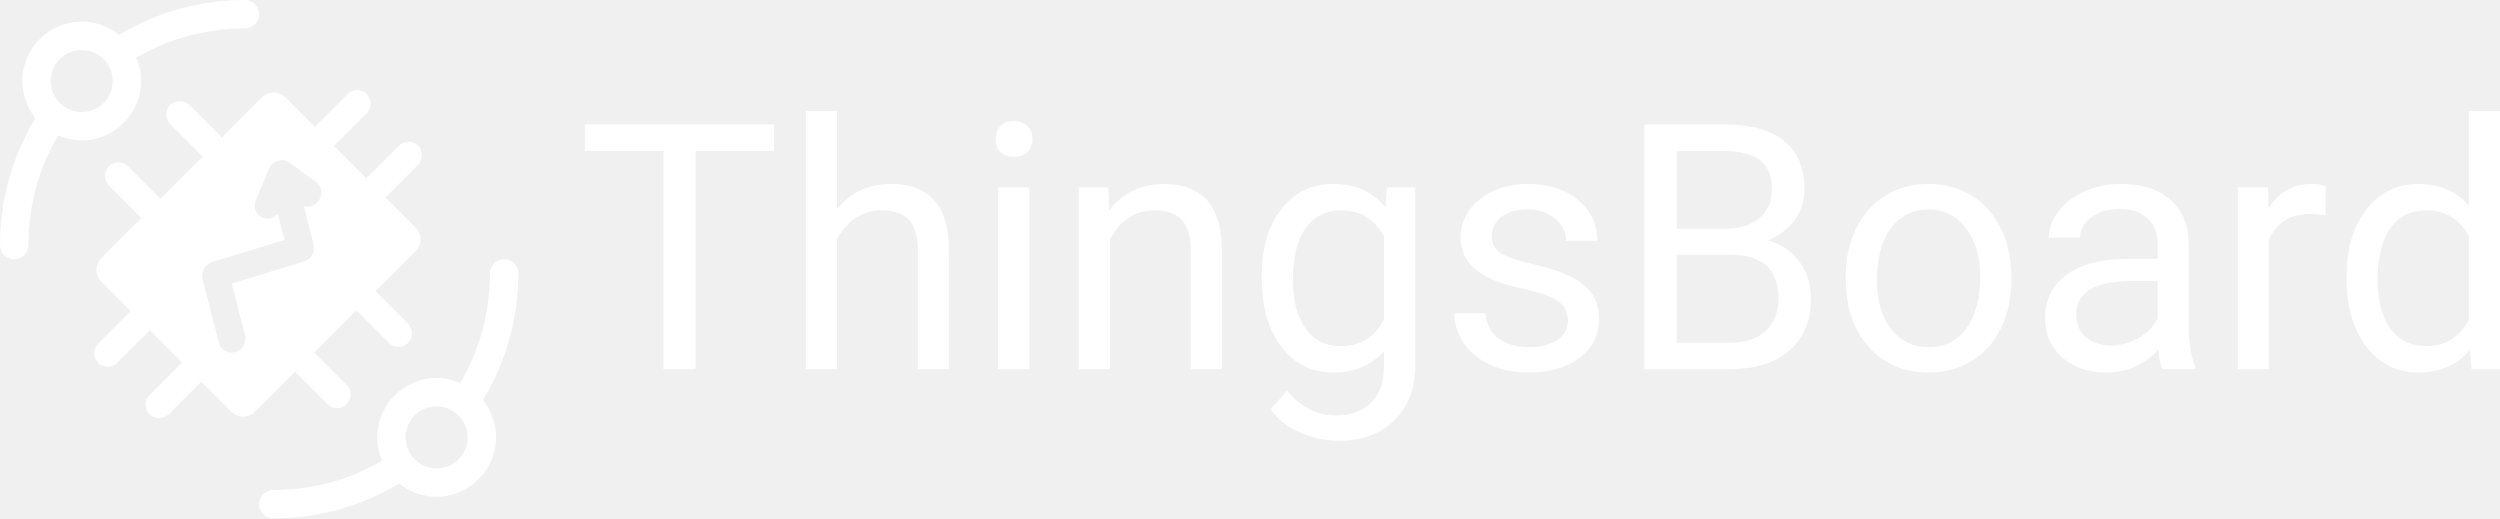
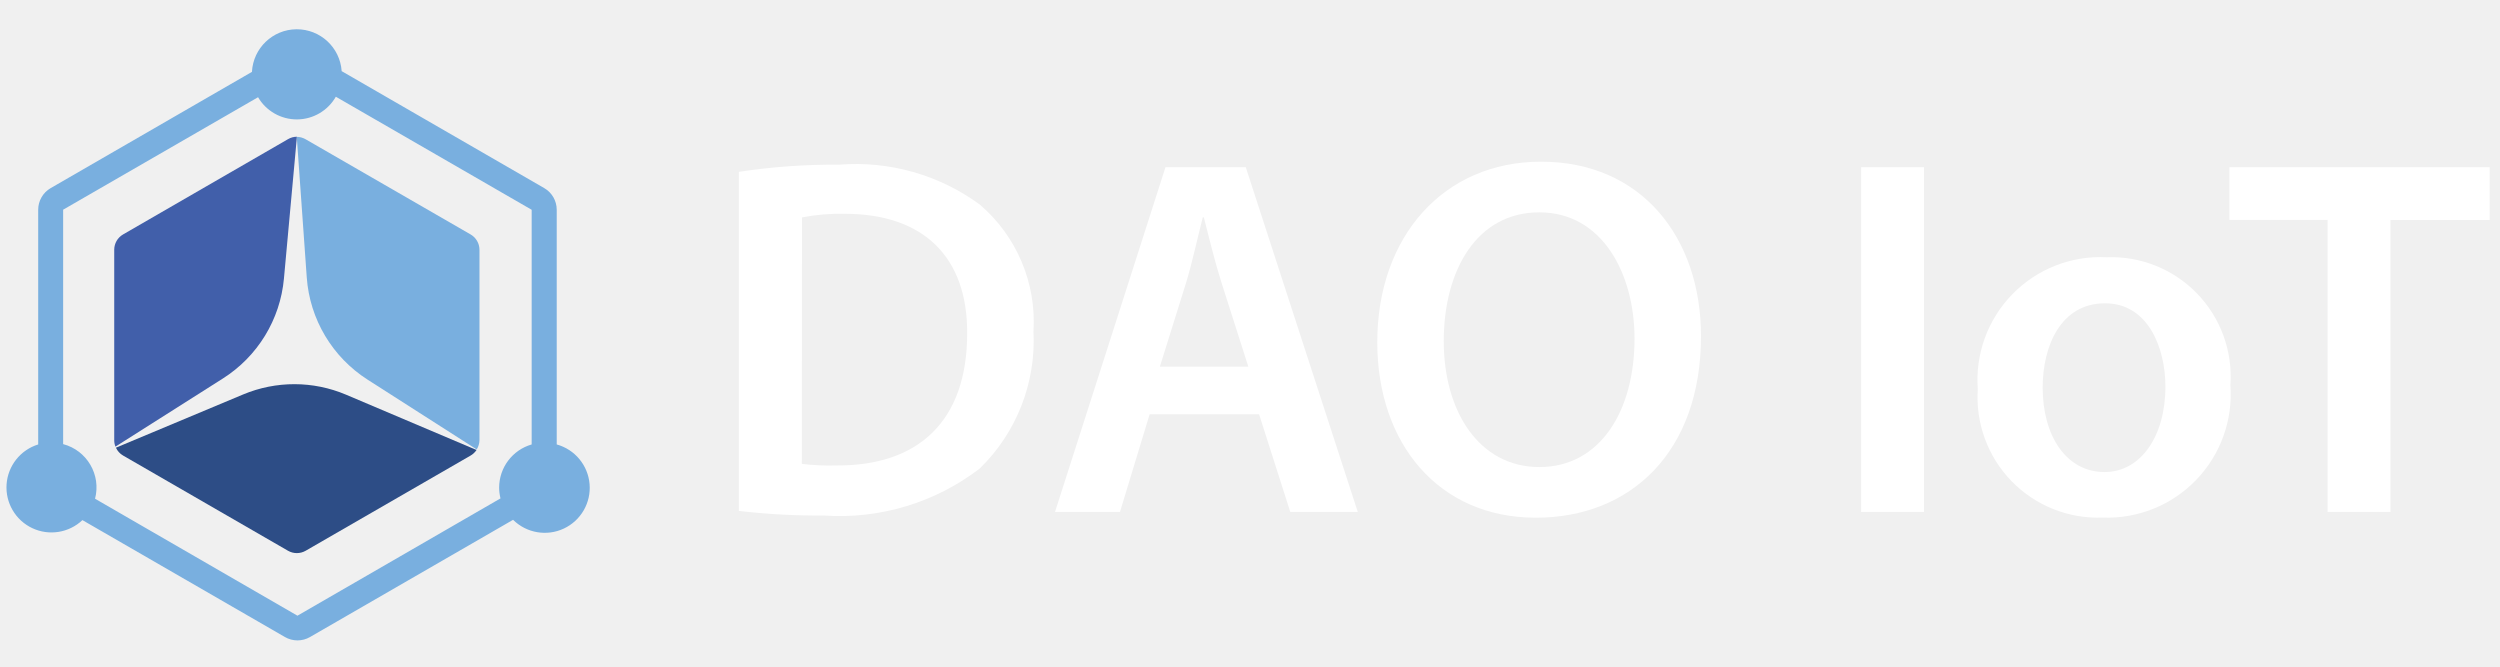
- <svg xmlns="http://www.w3.org/2000/svg" id="svg2" height="320" width="1543.4" version="1.1" viewBox="0 0 1543.427 320">
-   <g id="layer1" transform="translate(0 -732.36)">
-     <g stroke-width="28">
-       <g id="g5204-0" transform="matrix(-.66287 .69913 -.66371 -.70001 863.46 1410.6)">
-         <g id="g5175-6" transform="translate(2.5254 3.0305)" />
-         <g id="g5175-9-8" transform="translate(41.25 -30.543)" stroke-width="28" />
-       </g>
-       <g id="g5175-6-35" transform="matrix(.57657 .52719 -.57729 .52786 584.63 346.6)" />
-       <g id="g5204-0-5-0" transform="matrix(.66287 -.69913 .66371 .70001 -543.46 380.47)">
-         <g id="g5175-6-35-9" transform="translate(2.5254 3.0305)" />
-         <g id="g5175-9-8-2-6" transform="translate(41.25 -30.543)" stroke-width="28" />
-       </g>
+ <svg xmlns="http://www.w3.org/2000/svg" width="100%" height="100%" viewBox="0 0 90 24">
+   <defs>
+     <style>
+       .a {
+         fill: #fff;
+       }
+ 
+       .b {
+         fill: #415faa;
+       }
+ 
+       .c {
+         fill: #231815;
+       }
+ 
+       .d {
+         fill: #79afdf;
+       }
+ 
+       .e {
+         fill: #2d4d86;
+       }
+     </style>
+   </defs>
+   <g>
+     <path class="a" d="M26.6,6.186a22.827,22.827,0,0,1,3.609-.258,7.556,7.556,0,0,1,5.063,1.436,5.551,5.551,0,0,1,1.933,4.567,6.425,6.425,0,0,1-1.933,4.934,8.289,8.289,0,0,1-5.616,1.694,24.739,24.739,0,0,1-3.056-.166ZM28.866,16.7a8.318,8.318,0,0,0,1.252.056c2.946.018,4.7-1.6,4.7-4.751.018-2.743-1.565-4.308-4.4-4.308a7.214,7.214,0,0,0-1.546.129Z" />
+     <path class="a" d="M41.387,14.913,40.319,18.43H37.98L41.957,6.02h2.891L48.88,18.43H46.45l-1.123-3.517ZM44.94,13.2l-.976-3.056c-.239-.755-.442-1.6-.626-2.32H43.3c-.185.718-.369,1.583-.59,2.32L41.755,13.2Z" />
+     <path class="a" d="M61.236,12.1c0,4.161-2.522,6.537-5.947,6.537-3.5,0-5.707-2.67-5.707-6.316,0-3.811,2.393-6.5,5.892-6.5C59.1,5.818,61.236,8.561,61.236,12.1Zm-9.261.184c0,2.523,1.271,4.53,3.443,4.53,2.191,0,3.425-2.026,3.425-4.622,0-2.338-1.16-4.547-3.425-4.547C53.172,7.641,51.975,9.721,51.975,12.28Z" />
+     <path class="a" d="M69.265,6.02V18.43H67V6.02Z" />
+     <path class="a" d="M80.294,13.864a4.442,4.442,0,0,1-4.6,4.769A4.336,4.336,0,0,1,71.2,14.011a4.427,4.427,0,0,1,4.64-4.75A4.3,4.3,0,0,1,80.294,13.864Zm-6.758.092c0,1.731.847,3.038,2.228,3.038,1.289,0,2.191-1.271,2.191-3.075,0-1.4-.626-3-2.172-3C74.181,10.918,73.536,12.465,73.536,13.956Z" />
+     <path class="a" d="M83.793,7.917H80.258V6.02h9.371v1.9H86.057V18.43H83.793Z" />
+   </g>
+   <g>
+     <g>
+       <path class="b" d="M8.022,13.627a4.772,4.772,0,0,0,2.2-3.6l.467-5.105a.635.635,0,0,0-.316.085L4.43,8.44a.637.637,0,0,0-.318.551v6.857a.624.624,0,0,0,.044.231Z" />
+       <polygon class="c" points="10.607 12.738 10.607 12.738 10.607 12.738 10.607 12.738" />
+       <path class="d" d="M16.942,8.44,11,5.012a.641.641,0,0,0-.317-.085l.36,5.058a4.77,4.77,0,0,0,2.188,3.681l3.93,2.514a.641.641,0,0,0,.1-.332V8.991A.639.639,0,0,0,16.942,8.44Z" />
+       <path class="e" d="M12.454,14.207a4.773,4.773,0,0,0-3.7-.007L4.173,16.117a.631.631,0,0,0,.257.282l5.938,3.428a.637.637,0,0,0,.636,0L16.942,16.4a.647.647,0,0,0,.213-.2Z" />
    </g>
-     <g id="text4279" transform="translate(0 732.36)" fill="#305680">
-       <g id="g9352" fill="#fff">
-         <g id="g4241" transform="translate(-.000061238 -732.36)">
-           <path id="path4278" style="color-rendering:auto;text-decoration-color:#000000;color:#000000;isolation:auto;mix-blend-mode:normal;shape-rendering:auto;solid-color:#000000;block-progression:tb;text-decoration-line:none;text-decoration-style:solid;image-rendering:auto;white-space:normal;text-indent:0;text-transform:none" d="m151.13 732.36c-28.363 0-54.915 7.915-77.613 21.537-6.472-5.262-14.605-8.191-23.067-8.194a8.766 8.766 0 0 0 -0.004 0c-20.154 0.001-36.679 16.528-36.678 36.682a8.766 8.766 0 0 0 0 0.011c0.01 8.415 2.927 16.483 8.103 22.927-13.83 22.83-21.87 49.58-21.87 78.17a8.766 8.766 0 1 0 17.531 0c0-24.702 6.719-47.748 18.378-67.574 4.566 1.985 9.473 3.15 14.519 3.157a8.766 8.766 0 0 0 0.012 0c20.155 0.001 36.683-16.527 36.682-36.682a8.766 8.766 0 0 0 0 -0.004c-0.002-4.999-1.139-9.863-3.083-14.397 19.717-11.484 42.585-18.095 67.085-18.095a8.766 8.766 0 1 0 0 -17.531zm-100.69 30.88c5.913 0.002 11.191 2.512 14.836 7.077a8.766 8.766 0 0 0 0.183 0.215c2.671 3.38 4.133 7.553 4.134 11.863-0.002 10.677-8.468 19.144-19.144 19.148-4.37-0.008-8.601-1.509-12-4.255a8.766 8.766 0 0 0 -0.012 -0.009c-4.514-3.633-7.136-9.098-7.144-14.893 0.003-10.677 8.47-19.144 19.148-19.146z" />
-           <path id="path4486-0-9-6-9-7-6-5" style="color-rendering:auto;text-decoration-color:#000000;color:#000000;isolation:auto;mix-blend-mode:normal;shape-rendering:auto;solid-color:#000000;block-progression:tb;text-decoration-line:none;text-decoration-style:solid;image-rendering:auto;white-space:normal;text-indent:0;text-transform:none" d="m66.992 835.19c-1.492 1.558-2.366 3.71-2.258 6.071 0.096 2.045 0.913 4.02 2.337 5.518 6.805 6.856 20.223 20.223 20.223 20.223l11.844-11.83s-12.973-12.961-20.176-20.171c-1.604-1.633-3.75-2.314-6.012-2.324-2.358-0.011-4.467 0.954-5.959 2.512zm32.147 19.983-36.639 36.639c-3.975 3.976-3.975 10.421 0 14.397l18.156 18.156 31.753 31.753 30.478 30.478c3.976 3.976 10.422 3.976 14.398 0l24.791-24.791 37.914-37.914 36.639-36.639c3.975-3.976 3.975-10.422-0.001-14.398l-18.63-18.63-31.75-31.76-30.01-30c-3.976-3.975-10.421-3.975-14.397 0l-24.79 24.79-37.91 37.91zm37.911-37.91s-12.973-12.961-20.176-20.171c-1.604-1.633-3.75-2.314-6.012-2.324-4.717-0.023-8.434 3.862-8.217 8.583 0.096 2.045 0.913 4.02 2.337 5.518 6.805 6.856 20.223 20.223 20.223 20.223l11.844-11.83zm69.193 5.213s12.961-12.973 20.171-20.176c1.633-1.604 2.314-3.75 2.324-6.012 0.022-4.717-3.862-8.434-8.583-8.217-2.045 0.096-4.02 0.913-5.518 2.337-6.856 6.805-20.223 20.223-20.223 20.223l11.83 11.844zm31.753 31.753s12.961-12.973 20.171-20.176c1.633-1.604 2.314-3.75 2.324-6.012 0.022-4.717-3.862-8.434-8.583-8.217-2.045 0.096-4.02 0.913-5.518 2.337-6.856 6.805-20.223 20.223-20.223 20.223l11.83 11.844zm-18.009 69.667s12.973 12.961 20.178 20.169c1.604 1.632 3.75 2.314 6.012 2.324 4.717 0.022 8.434-3.861 8.217-8.583l-0.002 0.002c-0.096-2.045-0.914-4.021-2.338-5.519-6.805-6.856-20.222-20.222-20.222-20.222l-11.844 11.83zm-37.914 37.914s12.973 12.961 20.178 20.169c1.604 1.632 3.75 2.314 6.012 2.324 4.717 0.023 8.434-3.861 8.217-8.583h-0.002c-0.096-2.045-0.913-4.021-2.337-5.518-6.805-6.856-20.223-20.223-20.223-20.223l-11.844 11.83zm-69.667-5.687s-12.961 12.973-20.169 20.178c-1.632 1.604-2.314 3.75-2.324 6.012-0.023 4.717 3.861 8.434 8.583 8.217h-0.002c2.045-0.096 4.02-0.913 5.518-2.337 6.856-6.805 20.223-20.223 20.223-20.223l-11.82-11.84zm-31.743-31.74s-12.961 12.973-20.169 20.178c-1.632 1.604-2.314 3.75-2.324 6.012-0.023 4.717 3.861 8.434 8.583 8.217h-0.002c2.045-0.096 4.02-0.913 5.518-2.337 6.856-6.805 20.223-20.223 20.223-20.223l-11.829-11.85zm87.237-90.554c1.679-1.706 3.967-2.66 6.297-2.626 1.663 0.024 3.253 0.55 4.562 1.51l16.499 12.1c3.201 2.297 4.144 6.659 2.231 10.312-1.914 3.653-6.123 5.524-9.951 4.423l6.124 23.948c1.113 4.352-1.564 8.968-5.983 10.317l-44.642 13.631 8.246 31.883c1.173 4.37-1.502 9.044-5.955 10.407s-8.976-1.111-10.068-5.505l-10.282-39.769c-1.127-4.356 1.549-8.985 5.976-10.338l44.661-13.637-4.122-16.118c-2.763 3.064-7.234 3.808-10.586 1.762-3.353-2.047-4.614-6.29-2.986-10.047l8.117-19.454c0.433-1.038 1.067-1.989 1.862-2.797z" fill-rule="evenodd" />
-           <path id="path4278-5" style="color-rendering:auto;text-decoration-color:#000000;color:#000000;isolation:auto;mix-blend-mode:normal;shape-rendering:auto;solid-color:#000000;block-progression:tb;text-decoration-line:none;text-decoration-style:solid;image-rendering:auto;white-space:normal;text-indent:0;text-transform:none" d="m168.87 1052.4c28.363 0 54.915-7.915 77.614-21.538 6.472 5.262 14.605 8.192 23.067 8.194a8.766 8.766 0 0 0 0.004 0c20.155-0.001 36.68-16.528 36.679-36.682a8.766 8.766 0 0 0 0 -0.011c-0.01-8.415-2.927-16.484-8.103-22.927 13.825-22.82 21.866-49.572 21.866-78.162a8.766 8.766 0 1 0 -17.531 0c0 24.703-6.719 47.749-18.378 67.575-4.566-1.985-9.473-3.15-14.519-3.157a8.766 8.766 0 0 0 -0.012 0c-20.155-0.001-36.683 16.527-36.682 36.682 0.002 4.999 1.139 9.863 3.083 14.397-19.717 11.484-42.586 18.095-67.086 18.095a8.766 8.766 0 1 0 0 17.531zm100.69-30.875c-5.913 0-11.191-2.512-14.836-7.077a8.766 8.766 0 0 0 -0.183 -0.215c-2.671-3.38-4.133-7.553-4.134-11.863 0.002-10.677 8.468-19.144 19.144-19.148 4.37 0.008 8.601 1.509 12 4.255a8.766 8.766 0 0 0 0.012 0.009c4.514 3.633 7.136 9.098 7.144 14.893-0.003 10.677-8.47 19.145-19.148 19.146z" />
-         </g>
-         <g id="g8299">
-           <path id="path4345" d="m477.92 93.229h-48.56v134.68h-19.818v-134.68h-48.456v-16.394h116.83v16.394z" />
-           <path id="path4347" d="m516.72 129.23q12.762-15.668 33.203-15.668 35.59 0 35.901 40.155v74.188h-19.196v-74.292q-0.104-12.14-5.603-17.95-5.396-5.811-16.913-5.811-9.338 0-16.394 4.981-7.056 4.981-10.999 13.074v79.999h-19.196v-159.38h19.196v60.699z" />
-           <path id="path4349" d="m635.43 227.91h-19.196v-112.27h19.196v112.27zm-20.76-142.05q0-4.669 2.801-7.886 2.905-3.217 8.508-3.217t8.508 3.217 2.905 7.886q0 4.669-2.905 7.782t-8.508 3.113-8.508-3.113q-2.801-3.113-2.801-7.782z" />
-           <path id="path4351" d="m684.19 115.64 0.623 14.111q12.866-16.187 33.618-16.187 35.59 0 35.901 40.155v74.188h-19.196v-74.292q-0.104-12.14-5.603-17.95-5.396-5.811-16.913-5.811-9.338 0-16.394 4.981-7.056 4.981-10.999 13.074v79.999h-19.196v-112.27h18.158z" />
-           <path id="path4353" d="m778.92 170.84q0-26.251 12.14-41.711 12.14-15.564 32.166-15.564 20.544 0 32.062 14.526l0.934-12.451h17.535v109.57q0 21.79-12.97 34.344-12.866 12.555-34.656 12.555-12.14 0-23.761-5.188t-17.743-14.215l9.961-11.517q12.347 15.253 30.194 15.253 14.008 0 21.79-7.886 7.886-7.886 7.886-22.205v-9.65q-11.517 13.281-31.439 13.281-19.714 0-31.958-15.875-12.14-15.875-12.14-43.268zm19.299 2.179q0 18.988 7.782 29.883 7.782 10.791 21.79 10.791 18.158 0 26.666-16.498v-51.257q-8.82-16.083-26.459-16.083-14.008 0-21.893 10.895-7.886 10.895-7.886 32.269z" />
-           <path id="path4355" d="m967.98 198.13q0-7.782-5.914-12.036-5.811-4.358-20.441-7.471-14.526-3.113-23.138-7.471-8.508-4.358-12.659-10.376-4.047-6.018-4.047-14.319 0-13.8 11.621-23.346 11.725-9.546 29.883-9.546 19.092 0 30.92 9.857 11.932 9.857 11.932 25.214h-19.299q0-7.886-6.744-13.593-6.641-5.707-16.809-5.707-10.48 0-16.394 4.565-5.914 4.565-5.914 11.932 0 6.952 5.499 10.48 5.499 3.528 19.818 6.744 14.423 3.217 23.346 7.678 8.923 4.462 13.177 10.791 4.358 6.226 4.358 15.253 0 15.045-12.036 24.176-12.036 9.027-31.232 9.027-13.489 0-23.865-4.773t-16.29-13.281q-5.811-8.612-5.811-18.573h19.196q0.519 9.65 7.678 15.356 7.263 5.603 19.092 5.603 10.895 0 17.432-4.358 6.641-4.462 6.641-11.829z" />
-           <path id="path4357" d="m1015.2 227.91v-151.07h49.39q24.591 0 36.938 10.168 12.451 10.168 12.451 30.09 0 10.583-6.018 18.781-6.018 8.093-16.394 12.555 12.244 3.424 19.299 13.074 7.159 9.546 7.159 22.827 0 20.337-13.178 31.958t-37.25 11.621h-52.399zm19.922-70.66v54.37h32.892q13.904 0 21.893-7.159 8.093-7.263 8.093-19.922 0-27.289-29.675-27.289h-33.203zm0-15.979h30.09q13.074 0 20.856-6.537 7.886-6.537 7.886-17.743 0-12.451-7.263-18.054-7.263-5.707-22.101-5.707h-29.468v48.041z" />
-           <path id="path4359" d="m1139.5 170.74q0-16.498 6.433-29.675 6.537-13.177 18.054-20.337 11.621-7.159 26.459-7.159 22.931 0 37.042 15.875 14.215 15.875 14.215 42.23v1.349q0 16.394-6.329 29.468-6.226 12.97-17.95 20.233-11.621 7.263-26.77 7.263-22.827 0-37.042-15.875-14.1-15.88-14.1-42.02v-1.349zm19.299 2.283q0 18.677 8.612 29.987 8.716 11.31 23.242 11.31 14.63 0 23.242-11.414 8.612-11.517 8.612-32.166 0-18.469-8.82-29.883-8.716-11.517-23.242-11.517-14.215 0-22.931 11.31-8.716 11.31-8.716 32.373z" />
-           <path id="path4361" d="m1335.1 227.91q-1.66-3.32-2.698-11.829-13.385 13.904-31.958 13.904-16.602 0-27.289-9.338-10.584-9.442-10.584-23.865 0-17.535 13.281-27.185 13.385-9.753 37.561-9.753h18.677v-8.82q0-10.065-6.018-15.979-6.018-6.018-17.743-6.018-10.272 0-17.224 5.188-6.952 5.188-6.952 12.555h-19.299q0-8.405 5.914-16.187 6.018-7.886 16.186-12.451 10.272-4.565 22.516-4.565 19.403 0 30.402 9.753 10.998 9.65 11.414 26.666v51.672q0 15.46 3.943 24.591v1.66h-20.129zm-31.854-14.63q9.027 0 17.12-4.669 8.093-4.669 11.725-12.14v-23.035h-15.045q-35.278 0-35.278 20.648 0 9.027 6.018 14.111 6.018 5.084 15.46 5.084z" />
-           <path id="path4363" d="m1435.8 132.87q-4.358-0.726-9.442-0.726-18.884 0-25.629 16.083v79.688h-19.196v-112.27h18.677l0.311 12.97q9.442-15.045 26.77-15.045 5.603 0 8.508 1.453v17.847z" />
-           <path id="path4365" d="m1448.7 170.84q0-25.836 12.244-41.504 12.244-15.771 32.062-15.771 19.714 0 31.232 13.489v-58.521h19.196v159.38h-17.639l-0.934-12.036q-11.517 14.111-32.062 14.111-19.507 0-31.854-15.979-12.244-15.979-12.244-41.711v-1.453zm19.196 2.179q0 19.092 7.886 29.883 7.886 10.791 21.79 10.791 18.262 0 26.666-16.394v-51.569q-8.612-15.875-26.459-15.875-14.111 0-21.997 10.895-7.886 10.895-7.886 32.269z" />
-         </g>
-       </g>
-     </g>
+     <path class="d" d="M20.042,16V7.549a.9.9,0,0,0-.449-.777L12.3,2.561a1.618,1.618,0,0,0-3.23.026L1.824,6.772a.9.9,0,0,0-.449.777V16a1.62,1.62,0,1,0,1.592,2.724l7.292,4.21a.9.9,0,0,0,.9,0l7.312-4.221A1.62,1.62,0,1,0,20.042,16Zm-9.334,6.165L3.422,17.954a1.613,1.613,0,0,0-1.149-1.966V7.549L9.29,3.5a1.617,1.617,0,0,0,2.8-.018l7.05,4.07V16a1.62,1.62,0,0,0-1.171,1.556,1.588,1.588,0,0,0,.049.386Z" />
  </g>
</svg>
